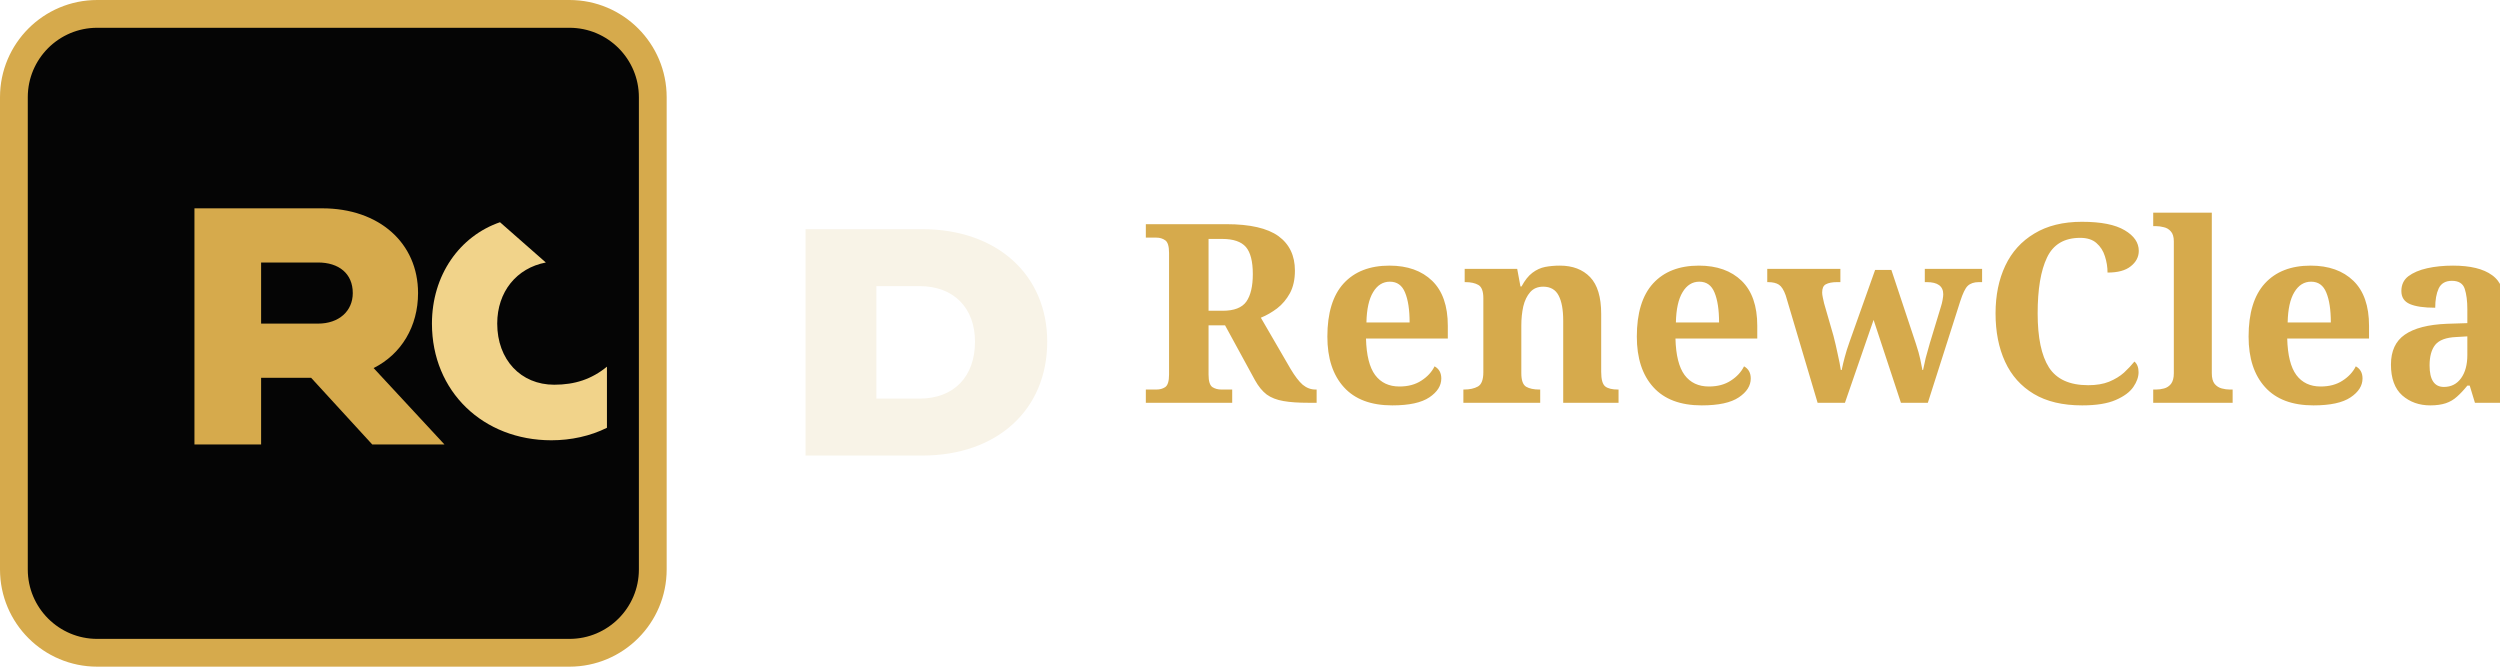
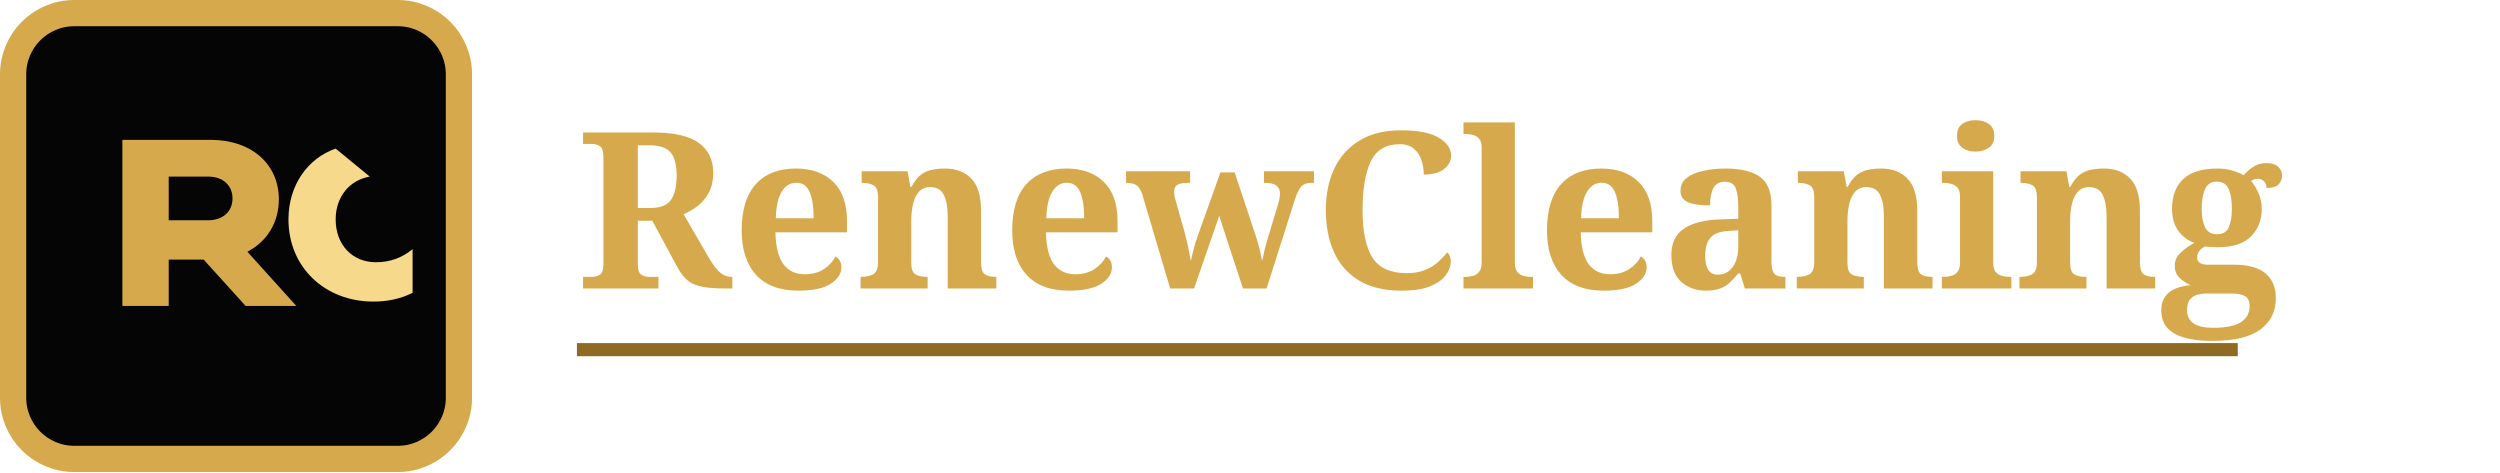
- <svg xmlns="http://www.w3.org/2000/svg" width="180" height="48" viewBox="0 0 180 48" fill="none" role="img" aria-labelledby="title desc">
-   <rect x="1" y="1" width="46" height="46" rx="6" fill="#050505" stroke="#D6AA4C" stroke-width="2" />
-   <path d="M14 32V15h9.2c4.1 0 6.9 2.5 6.9 6.1 0 2.4-1.2 4.4-3.2 5.4L32 32h-5.2l-4.4-4.8h-3.6V32H14Zm4.8-8.7h4.1c1.5 0 2.5-.9 2.5-2.2 0-1.4-1-2.2-2.5-2.2h-4.1v4.4Z" fill="#D6AA4C" />
-   <path d="M36 16c-2.9 1-4.9 3.8-4.9 7.3 0 4.9 3.7 8.4 8.6 8.4 1.4 0 2.8-.3 4-.9v-4.4c-1.1.9-2.3 1.3-3.8 1.3-2.4 0-4.1-1.8-4.1-4.4 0-2.3 1.4-4 3.5-4.4L36 16Z" fill="#F1D38A" />
-   <path d="M58 16.5h8.4c5.4 0 9 3.3 9 8.1 0 4.9-3.6 8.2-9 8.2H58V16.5Zm8.2 12.2c2.5 0 4-1.6 4-4.1 0-2.4-1.5-4-4-4h-3.1v8.1h3.1Z" fill="#F8F3E7" />
-   <text x="82" y="29" fill="#D6AA4C" font-family="Georgia, serif" font-size="18" font-weight="700">RenewCleaning</text>
+ <svg xmlns="http://www.w3.org/2000/svg" width="286" height="54" viewBox="0 0 286 54" fill="none" role="img" aria-labelledby="title desc">
+   <rect x="1.5" y="1.5" width="51" height="51" rx="7" fill="#050505" stroke="#D6AA4C" stroke-width="3" />
+   <path d="M14 35V16h10.1c4.7 0 7.8 2.8 7.8 6.8 0 2.6-1.3 4.8-3.6 6l5.6 6.2h-5.8l-4.8-5.3h-4V35H14Zm5.3-9.8h4.5c1.7 0 2.8-1 2.8-2.5 0-1.5-1.1-2.5-2.8-2.5h-4.5v5Z" fill="#D6AA4C" />
+   <path d="M38.4 17c-3.2 1.1-5.4 4.2-5.4 8.1 0 5.5 4.2 9.4 9.7 9.4 1.6 0 3.1-.3 4.5-1v-5c-1.2 1-2.6 1.5-4.2 1.5-2.7 0-4.6-2-4.6-4.9 0-2.6 1.6-4.5 3.9-4.9L38.4 17Z" fill="#F6D98B" />
+   <text x="66" y="33" fill="#D6AA4C" font-family="Georgia, serif" font-size="25" font-weight="700">RenewCleaning</text>
+   <path d="M66 40h190" stroke="#8F6A23" stroke-width="1.5" />
</svg>
